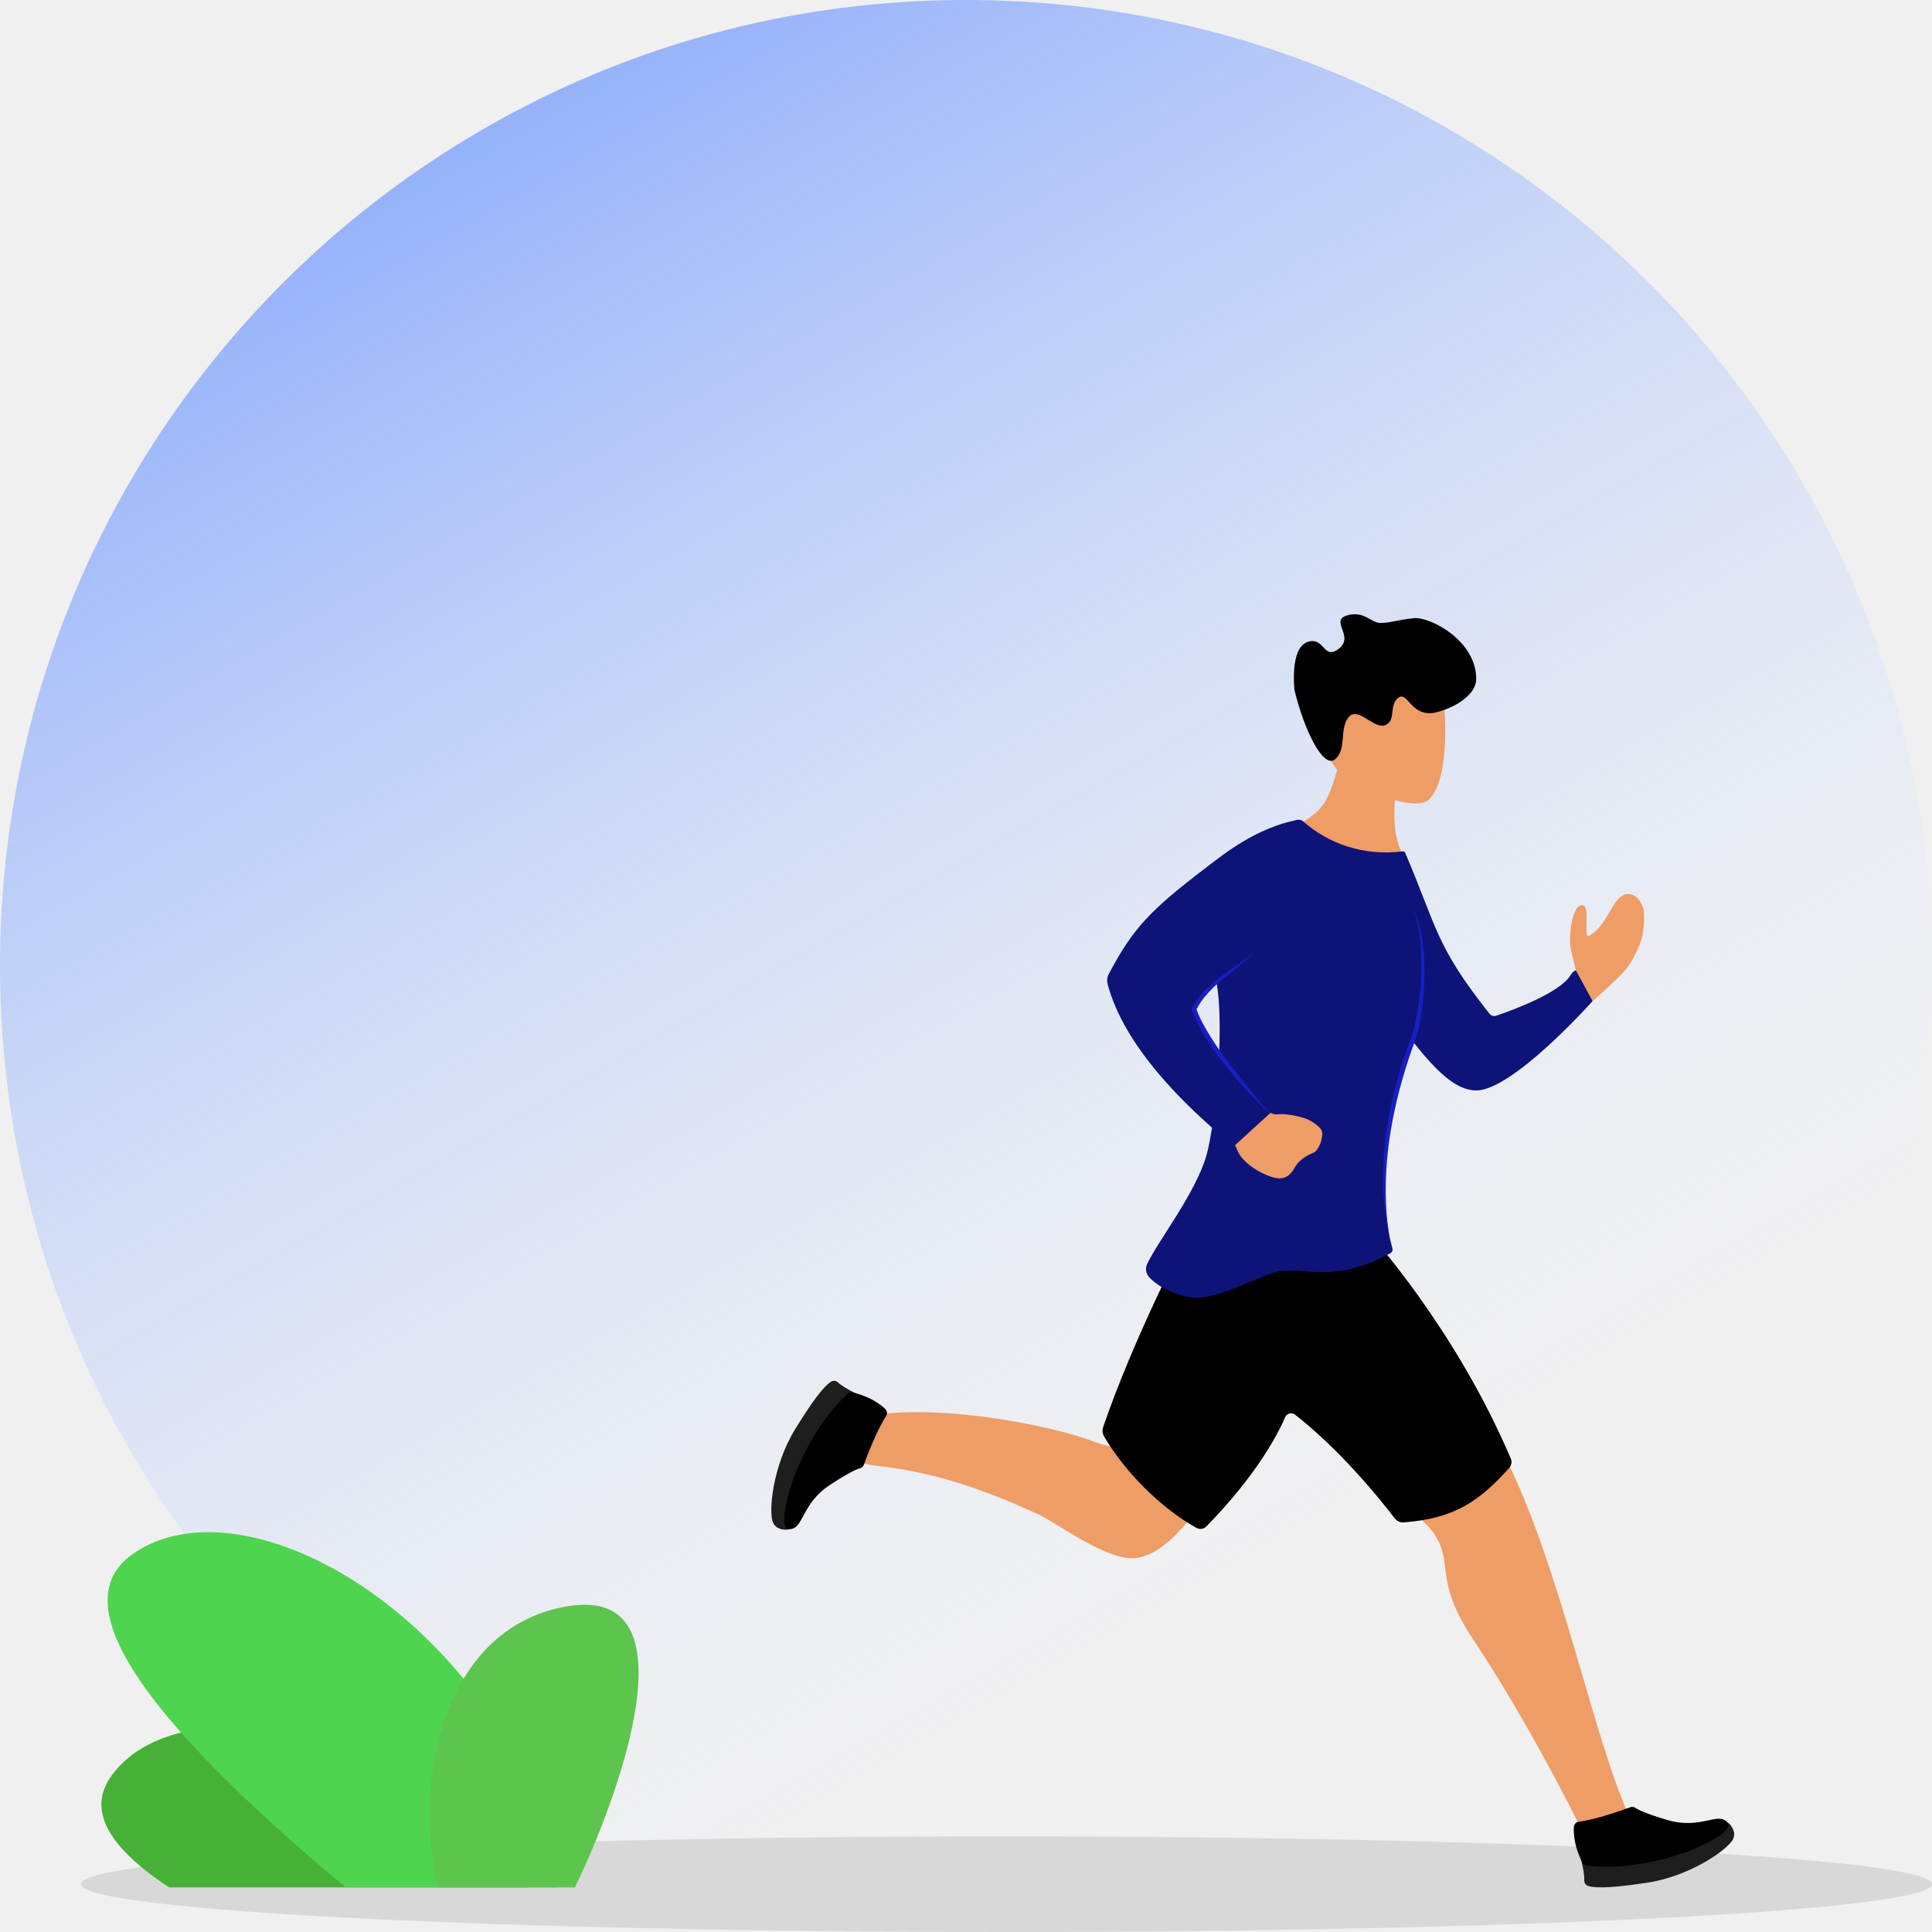
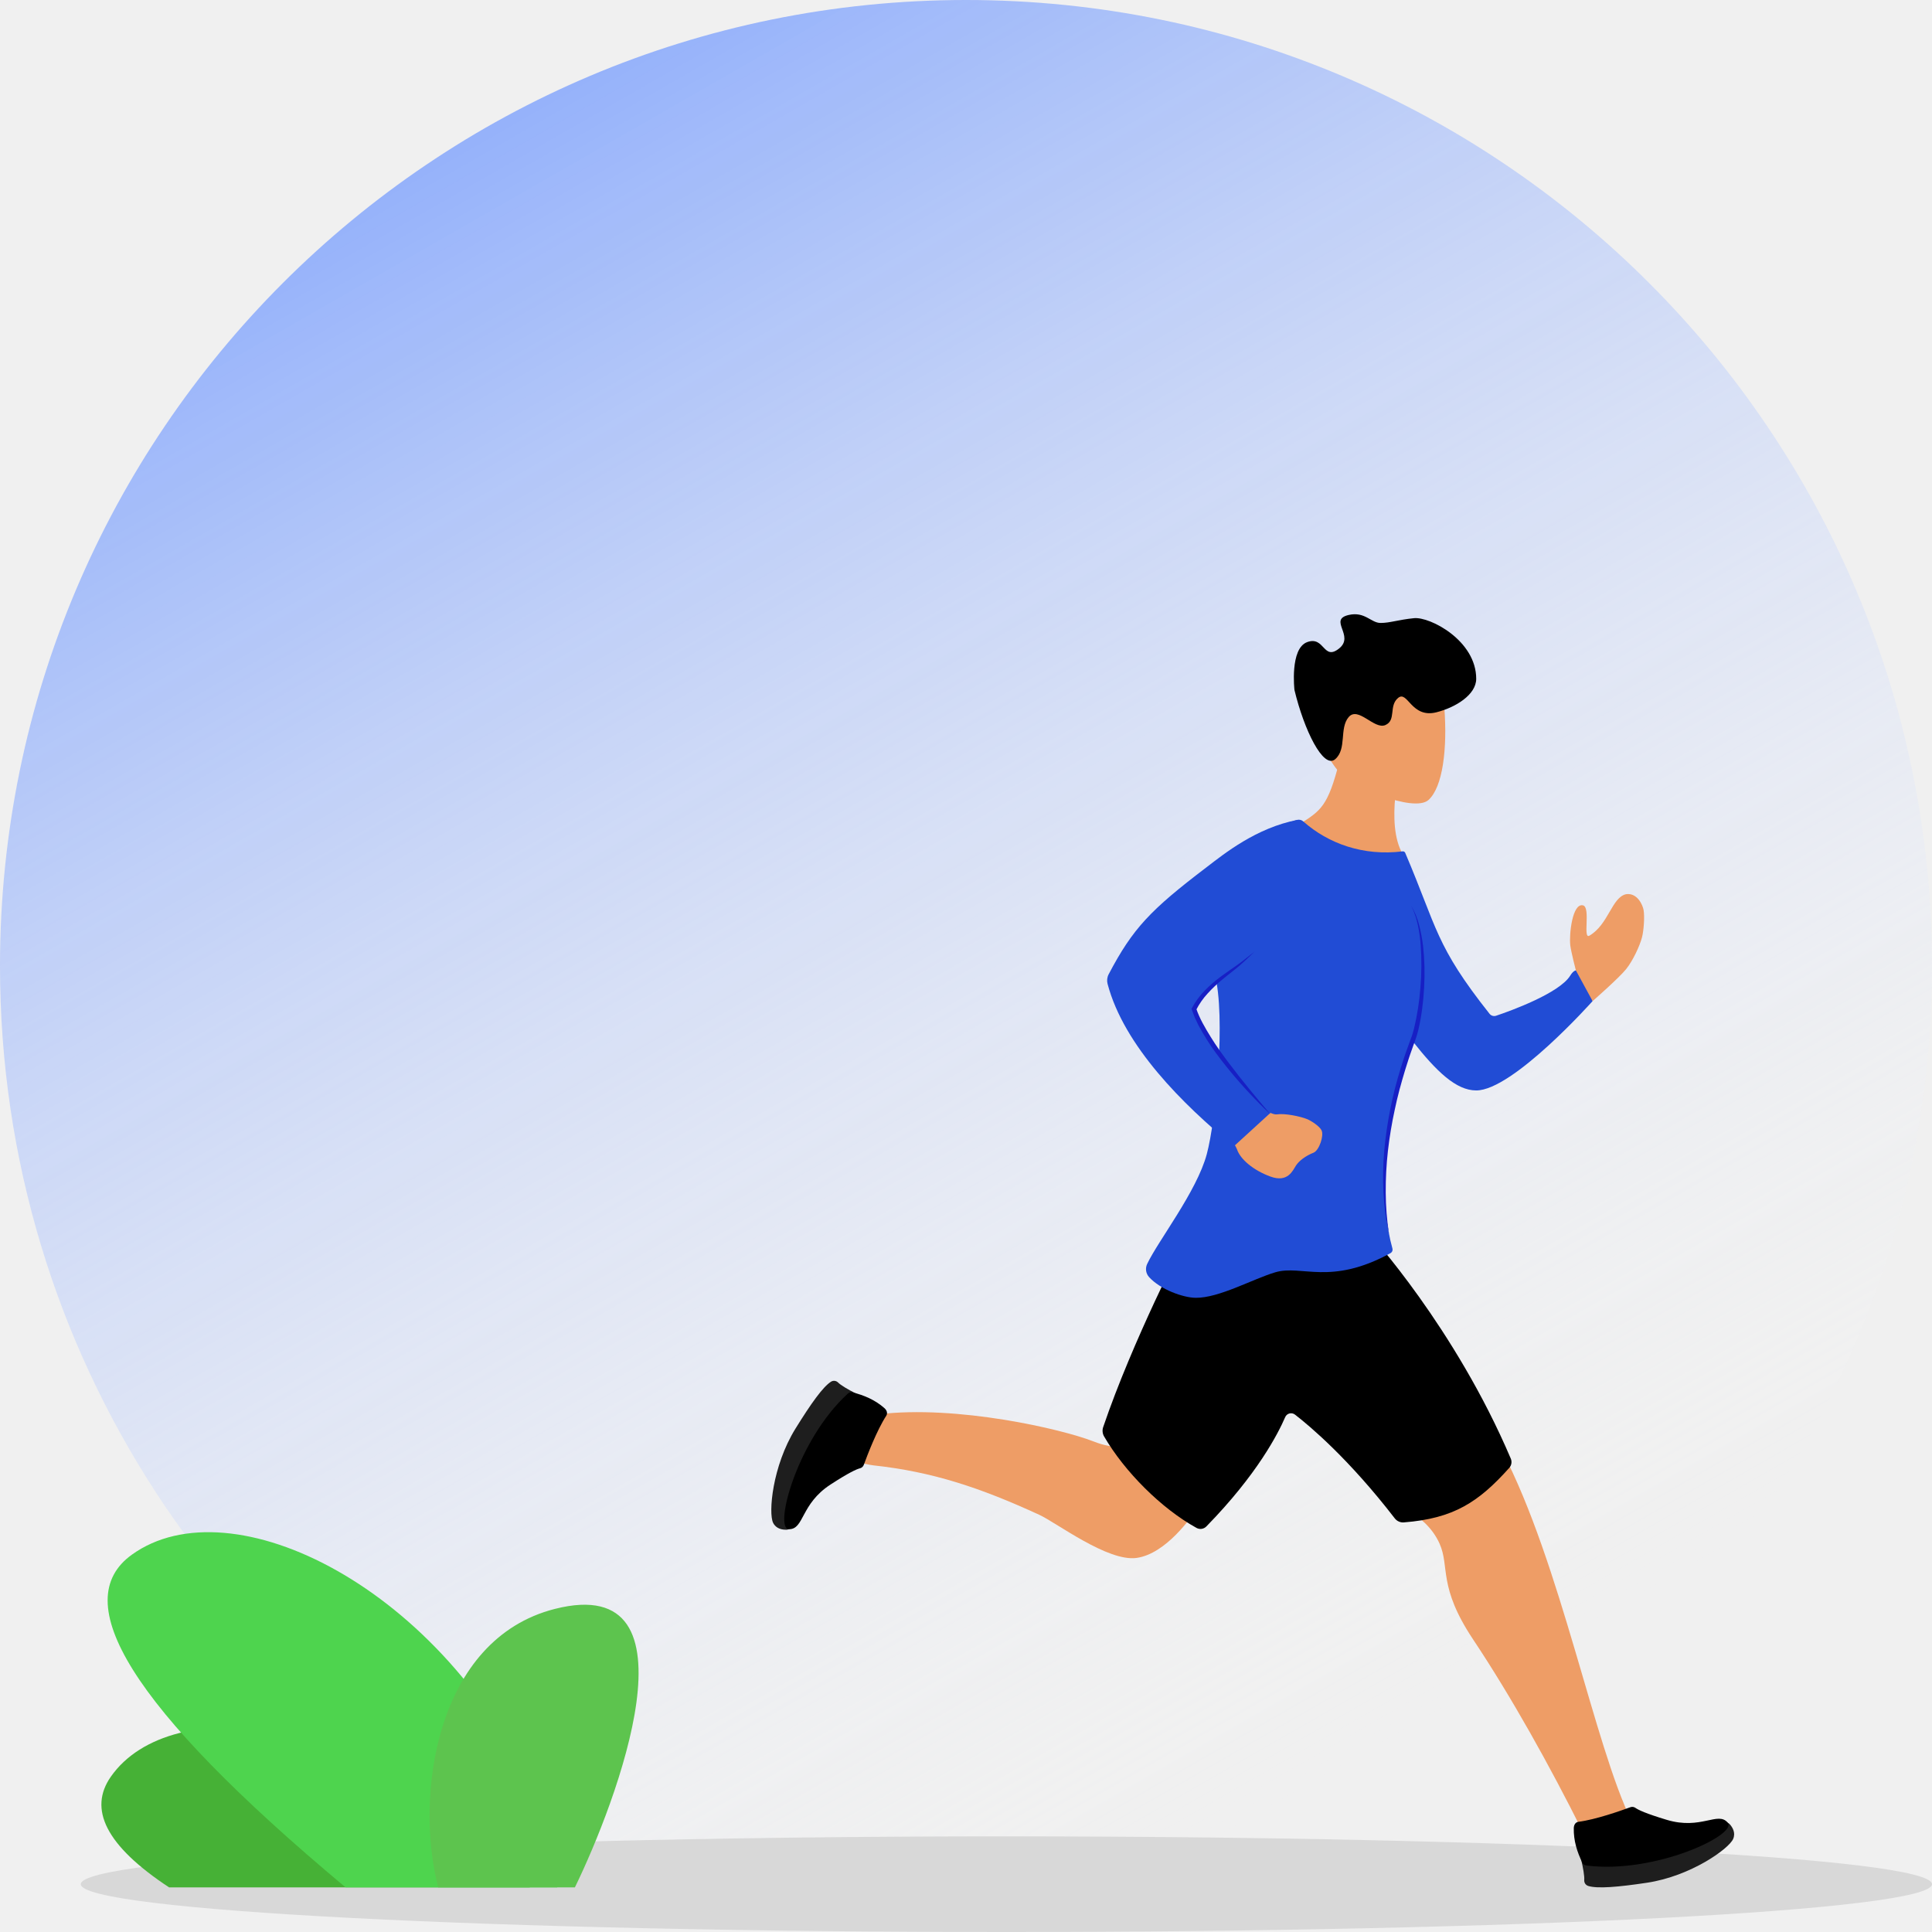
<svg xmlns="http://www.w3.org/2000/svg" width="909" height="909" viewBox="0 0 909 909" fill="none">
  <path d="M448.609 908.962C451.761 908.971 454.921 908.978 458.09 908.983C456.894 908.993 455.698 909 454.5 909C452.534 909 450.57 908.987 448.609 908.962ZM454.5 0C705.513 0 909 203.487 909 454.5C909 636.321 802.233 793.204 647.975 865.88C594.557 864.672 535.544 864 473.5 864C397.146 864 325.382 865.016 262.988 866.8C107.673 794.534 0 637.092 0 454.5C0 203.487 203.487 0 454.5 0Z" fill="url(#paint0_linear_220_225)" />
  <ellipse cx="473.5" cy="886.5" rx="435.5" ry="22.5" fill="black" fill-opacity="0.1" />
  <g clip-path="url(#clip0_220_225)">
    <path d="M679.55 332.885C681.05 352.403 678.8 370.419 672.049 376.424C665.297 382.43 635.233 370.344 628.541 361.411C627.128 359.535 625.842 357.567 624.693 355.518C620.5 348.011 614.619 338.913 615.062 332.885C615.737 323.734 630.852 315.094 651.068 311.866L679.572 332.885" fill="#EE9D66" />
    <path d="M615.039 385.432C623.343 379.885 626.291 375.674 632.292 349.4C638.293 323.126 659.297 358.408 659.297 358.408C659.297 358.408 651.48 387.684 660.047 401.947C669.048 416.961 651.795 419.964 637.543 419.964C629.727 419.964 615.039 418.462 610.538 404.2C606.038 389.937 611.034 388.09 615.039 385.432Z" fill="#EE9D66" />
    <path d="M390.752 678.95C390.002 685.706 407.93 689.129 411.005 689.459C438.76 692.462 461.264 699.969 489.018 712.73C497.12 716.484 521.274 734.906 534.776 732.999C548.721 731.032 560.79 713.421 563.281 709.728C566.746 704.616 569.132 698.85 570.293 692.784C571.454 686.717 571.365 680.477 570.032 674.446L539.277 671.443C539.277 671.443 535.526 686.457 514.523 678.199C499.603 672.336 450.012 660.933 413.256 665.437C406.383 670.915 398.816 675.458 390.752 678.95Z" fill="#EE9D66" />
    <path d="M677.299 726.243C670.548 711.229 653.295 706.725 653.295 706.725C653.295 706.725 694.642 661.834 701.303 672.944C730.558 721.738 747.061 808.067 764.314 849.355C781.567 890.642 747.421 867.333 744.811 862.116C729.058 830.588 711.055 798.308 693.052 771.284C676.452 746.346 682.19 737.158 677.299 726.243Z" fill="#EE9D66" />
    <path d="M519.466 675.827C529.053 692.342 546.403 709.765 562.973 718.886C563.715 719.289 564.568 719.438 565.402 719.31C566.236 719.183 567.006 718.786 567.594 718.181C591.553 693.693 601.349 674.453 604.665 666.789C604.842 666.359 605.117 665.977 605.467 665.671C605.817 665.366 606.233 665.146 606.682 665.029C607.131 664.912 607.602 664.901 608.056 664.996C608.511 665.092 608.937 665.292 609.301 665.58C616.457 671.113 634.73 686.509 656.229 714.375C656.726 715.022 657.376 715.536 658.122 715.868C658.867 716.201 659.683 716.343 660.497 716.281C683.968 714.45 695.7 706.71 710.08 690.661C710.607 690.079 710.958 689.359 711.091 688.585C711.224 687.812 711.133 687.016 710.83 686.292C684.538 624.488 644.324 580.588 644.324 580.588L557.31 583.591C557.31 583.591 532.871 630.711 519.053 671.421C518.801 672.141 518.708 672.908 518.779 673.669C518.85 674.429 519.084 675.166 519.466 675.827Z" fill="black" />
    <path d="M609.038 324.627C613.539 343.394 622.6 362.011 628.196 357.207C633.792 352.403 630.042 342.644 634.542 337.389C639.043 332.134 646.544 343.394 651.795 341.142C657.046 338.89 653.295 332.134 657.796 328.381C662.297 324.627 663.955 338.102 675.799 335.137C684.801 332.885 694.552 326.879 694.552 319.372C694.552 301.356 672.799 290.096 665.297 290.847C657.796 291.597 654.046 293.099 649.545 293.099C645.044 293.099 642.179 287.589 634.542 289.345C624.791 291.597 637.543 299.104 630.042 305.11C622.54 311.115 623.29 299.104 615.039 302.107C606.788 305.11 609.038 324.627 609.038 324.627Z" fill="black" />
-     <path d="M613.179 386.476C624.948 396.926 641.488 402.879 659.942 400.559C660.189 400.529 660.44 400.58 660.656 400.704C660.873 400.829 661.043 401.02 661.142 401.25C676.294 436.787 675.282 444.744 700.831 476.986C701.19 477.439 701.681 477.77 702.236 477.932C702.79 478.095 703.382 478.082 703.929 477.894C710.68 475.642 733.709 467.302 738.81 459C744.811 449.241 749.311 471.011 749.311 471.011C749.311 471.011 711.805 513.094 694.552 513.049C685.063 513.049 675.799 504.041 664.547 489.778C648.427 533.047 649.485 566.993 655.141 587.442C655.255 587.85 655.228 588.284 655.064 588.675C654.901 589.066 654.611 589.39 654.241 589.596C625.886 605.075 612.601 594.933 600.037 598.604C589.46 601.735 573.565 610.75 562.53 610.615C556.687 610.548 545.915 606.712 540.627 600.856C539.889 600.038 539.41 599.02 539.248 597.931C539.087 596.841 539.251 595.728 539.719 594.731C544.88 583.756 563.048 560.657 567.781 543.046C572.109 526.952 576.783 478.487 571.532 458.219C563.281 442.455 587.285 430.444 587.285 430.444C587.285 430.444 588.71 391.175 610.358 385.748C610.852 385.631 611.367 385.636 611.859 385.763C612.35 385.889 612.803 386.134 613.179 386.476Z" fill="#0E1379" />
+     <path d="M613.179 386.476C624.948 396.926 641.488 402.879 659.942 400.559C660.189 400.529 660.44 400.58 660.656 400.704C660.873 400.829 661.043 401.02 661.142 401.25C676.294 436.787 675.282 444.744 700.831 476.986C701.19 477.439 701.681 477.77 702.236 477.932C702.79 478.095 703.382 478.082 703.929 477.894C710.68 475.642 733.709 467.302 738.81 459C744.811 449.241 749.311 471.011 749.311 471.011C749.311 471.011 711.805 513.094 694.552 513.049C685.063 513.049 675.799 504.041 664.547 489.778C648.427 533.047 649.485 566.993 655.141 587.442C655.255 587.85 655.228 588.284 655.064 588.675C654.901 589.066 654.611 589.39 654.241 589.596C625.886 605.075 612.601 594.933 600.037 598.604C589.46 601.735 573.565 610.75 562.53 610.615C556.687 610.548 545.915 606.712 540.627 600.856C539.889 600.038 539.41 599.02 539.248 597.931C539.087 596.841 539.251 595.728 539.719 594.731C544.88 583.756 563.048 560.657 567.781 543.046C572.109 526.952 576.783 478.487 571.532 458.219C563.281 442.455 587.285 430.444 587.285 430.444C587.285 430.444 588.71 391.175 610.358 385.748C610.852 385.631 611.367 385.636 611.859 385.763C612.35 385.889 612.803 386.134 613.179 386.476Z" fill="#214CD5" />
    <path d="M600.787 524.309C604.35 523.731 611.701 525.195 615.039 526.561C617.02 527.379 620.853 529.894 621.79 531.816C623.021 534.323 620.628 541.289 618.04 542.325C614.289 543.827 611.289 546.079 609.788 548.331C608.288 550.583 606.038 556.588 597.786 553.585C589.535 550.583 583.534 545.328 582.034 540.824C581.246 538.452 574.082 528.67 575.283 522.807C576.363 517.553 585.784 516.051 585.784 516.051C585.784 516.051 597.276 524.879 600.787 524.309Z" fill="#EE9D66" />
-     <path d="M581.284 454.495C581.284 454.495 566.281 465.005 561.78 474.013C567.781 492.78 597.786 523.558 597.786 523.558L580.534 539.323C556.44 519.595 528.775 492.03 521.109 462.903C520.711 461.391 520.893 459.784 521.619 458.399C533.028 436.704 541.272 428.124 567.781 407.953C576.033 401.655 591.035 389.486 610.539 385.733C591.035 433.026 581.284 454.495 581.284 454.495Z" fill="#0E1379" />
+     <path d="M581.284 454.495C581.284 454.495 566.281 465.005 561.78 474.013C567.781 492.78 597.786 523.558 597.786 523.558L580.534 539.323C556.44 519.595 528.775 492.03 521.109 462.903C520.711 461.391 520.893 459.784 521.619 458.399C533.028 436.704 541.272 428.124 567.781 407.953C576.033 401.655 591.035 389.486 610.539 385.733C591.035 433.026 581.284 454.495 581.284 454.495Z" fill="#214CD5" />
    <path d="M744.811 425.97C739.8 424.761 738.21 439.609 738.81 444.737C739.17 447.792 741.435 456.552 741.435 456.552L749.312 471.011C749.312 471.011 761.651 460.231 765.064 455.997C768.237 452.071 771.515 445.044 772.565 440.983C773.368 437.89 773.856 431.374 773.315 428.222C772.888 425.737 770.315 419.964 765.064 420.715C758.313 422.216 756.813 434.978 747.811 440.232C744.571 442.139 748.531 426.87 744.811 425.97Z" fill="#EE9D66" />
    <path d="M590.285 447.739C587.892 449.991 585.537 452.318 583.009 454.495C580.481 456.672 577.81 458.579 575.305 460.704C572.778 462.755 570.409 464.993 568.216 467.4C566.038 469.753 564.197 472.398 562.748 475.259L562.808 474.441C564.368 479.178 566.994 483.584 569.649 487.901C572.304 492.217 575.312 496.369 578.395 500.445C581.478 504.521 584.644 508.552 587.892 512.516C591.14 516.479 594.441 520.413 597.786 524.316C594.036 520.826 590.427 517.132 586.932 513.349C583.436 509.565 580.076 505.669 576.858 501.646C575.23 499.641 573.692 497.57 572.139 495.505C570.587 493.441 569.139 491.294 567.774 489.087C566.408 486.88 565.066 484.65 563.843 482.331L562.155 478.788L560.753 475.079L560.603 474.674L560.82 474.268C562.422 471.265 564.442 468.505 566.821 466.071C569.161 463.68 571.687 461.479 574.375 459.487C577.038 457.498 579.806 455.674 582.461 453.767C585.117 451.861 587.66 449.736 590.285 447.739Z" fill="#171FC4" />
    <path d="M653.536 580.618C650.633 567.781 650.167 554.434 651.285 541.297C652.51 528.139 655.109 515.147 659.041 502.532C660.047 499.394 661.029 496.241 662.192 493.141C662.755 491.602 663.287 489.988 663.88 488.509C664.472 487.03 664.877 485.506 665.297 483.922C666.814 477.59 667.818 471.146 668.298 464.652C668.853 458.145 668.906 451.605 668.455 445.089C668.241 441.827 667.8 438.584 667.135 435.383C666.978 434.58 666.745 433.799 666.558 433.003C666.37 432.208 666.115 431.427 665.845 430.661C665.335 429.111 664.7 427.605 663.947 426.157C665.634 428.993 666.898 432.061 667.698 435.263C668.535 438.47 669.151 441.731 669.543 445.022C670.272 451.594 670.435 458.217 670.031 464.817C669.861 468.11 669.556 471.401 669.116 474.689C668.692 477.982 668.101 481.252 667.345 484.485C666.958 486.121 666.477 487.732 665.905 489.312C665.282 490.889 664.802 492.398 664.24 493.944C663.115 496.999 662.162 500.122 661.172 503.237C659.274 509.491 657.534 515.789 656.213 522.185C654.824 528.57 653.755 535.022 653.01 541.515C652.289 548.01 651.946 554.542 651.983 561.077C652.011 567.621 652.531 574.152 653.536 580.618Z" fill="#171FC4" />
    <path d="M372.524 717.872C372.358 718.394 372.036 718.851 371.601 719.183C371.166 719.515 370.64 719.705 370.094 719.727C368.136 719.787 365.18 719.351 363.748 716.484C361.497 711.98 363.305 689.894 374.249 672.193C381.578 660.355 387.166 652.518 390.992 650.078C391.51 649.756 392.122 649.62 392.727 649.693C393.332 649.765 393.895 650.041 394.323 650.476C395.613 651.767 399.168 653.862 402.754 655.656C410.255 659.409 384.158 689.564 380.625 693.528C380.378 693.803 380.191 694.128 380.078 694.481L372.524 717.872Z" fill="#1E1E1E" />
    <path d="M371.249 719.486C378.413 719.486 376.62 707.663 390.752 698.467C399.289 692.92 402.964 691.253 404.554 690.848C404.973 690.751 405.361 690.552 405.684 690.269C406.007 689.986 406.255 689.628 406.407 689.226C408.02 684.797 412.521 672.974 416.969 666.128C417.764 664.904 417.209 663.485 416.114 662.517C411.786 658.681 406.535 656.429 400.969 655.07C400.602 654.999 400.224 655.019 399.866 655.126C399.508 655.233 399.181 655.425 398.914 655.686C375 677.448 363.823 719.486 371.249 719.486Z" fill="black" />
    <path d="M810.822 857.612C811.328 857.398 811.889 857.346 812.427 857.464C812.965 857.583 813.452 857.865 813.822 858.273C815.135 859.722 816.71 862.259 815.45 865.209C813.469 869.834 795.466 882.738 774.898 885.823C761.141 887.887 751.547 888.683 747.226 887.324C746.647 887.135 746.15 886.755 745.815 886.247C745.48 885.738 745.327 885.131 745.381 884.524C745.531 882.7 744.826 878.632 743.88 874.766C741.893 866.606 781.747 867.041 787.058 867.176C787.428 867.184 787.796 867.115 788.138 866.973L810.822 857.612Z" fill="#1E1E1E" />
    <path d="M812.877 857.537C808.241 852.065 800.387 861.08 784.245 856.239C774.493 853.311 770.847 851.577 769.512 850.631C769.167 850.38 768.766 850.218 768.344 850.158C767.921 850.097 767.491 850.141 767.089 850.286C762.679 851.915 750.752 856.126 742.658 857.154C741.21 857.335 740.49 858.656 740.46 860.157C740.332 865.945 742.013 871.417 744.571 876.537C744.754 876.863 745.014 877.14 745.327 877.344C745.641 877.548 745.999 877.673 746.371 877.708C778.401 881.852 817.678 863.212 812.877 857.537Z" fill="black" />
  </g>
  <path d="M52.154 835.921C80.521 795.416 175.223 807.123 238.794 875.118C243.019 879.637 246.494 883.933 249.292 888.001H79.545C49.609 868.257 41.544 851.073 52.154 835.921Z" fill="#46B136" />
  <path d="M62 731.499C108.884 697.679 208.942 746.998 252.999 846.497C260.7 863.889 263.284 877.571 262.164 888H162.589C60.011 802.283 32.021 753.125 62 731.499Z" fill="#4ED44E" />
  <path d="M261 757.001C331.612 738.982 289.718 848.647 270.489 887.999H206.168C194.954 844.979 205.088 771.27 261 757.001Z" fill="#5DC44E" />
  <defs>
    <linearGradient id="paint0_linear_220_225" x1="59" y1="-297" x2="763" y2="930.5" gradientUnits="userSpaceOnUse">
      <stop stop-color="#2A66FF" />
      <stop offset="0.894" stop-color="white" stop-opacity="0" />
    </linearGradient>
    <clipPath id="clip0_220_225">
      <rect width="453" height="599" fill="white" transform="translate(362.9 289)" />
    </clipPath>
  </defs>
</svg>
